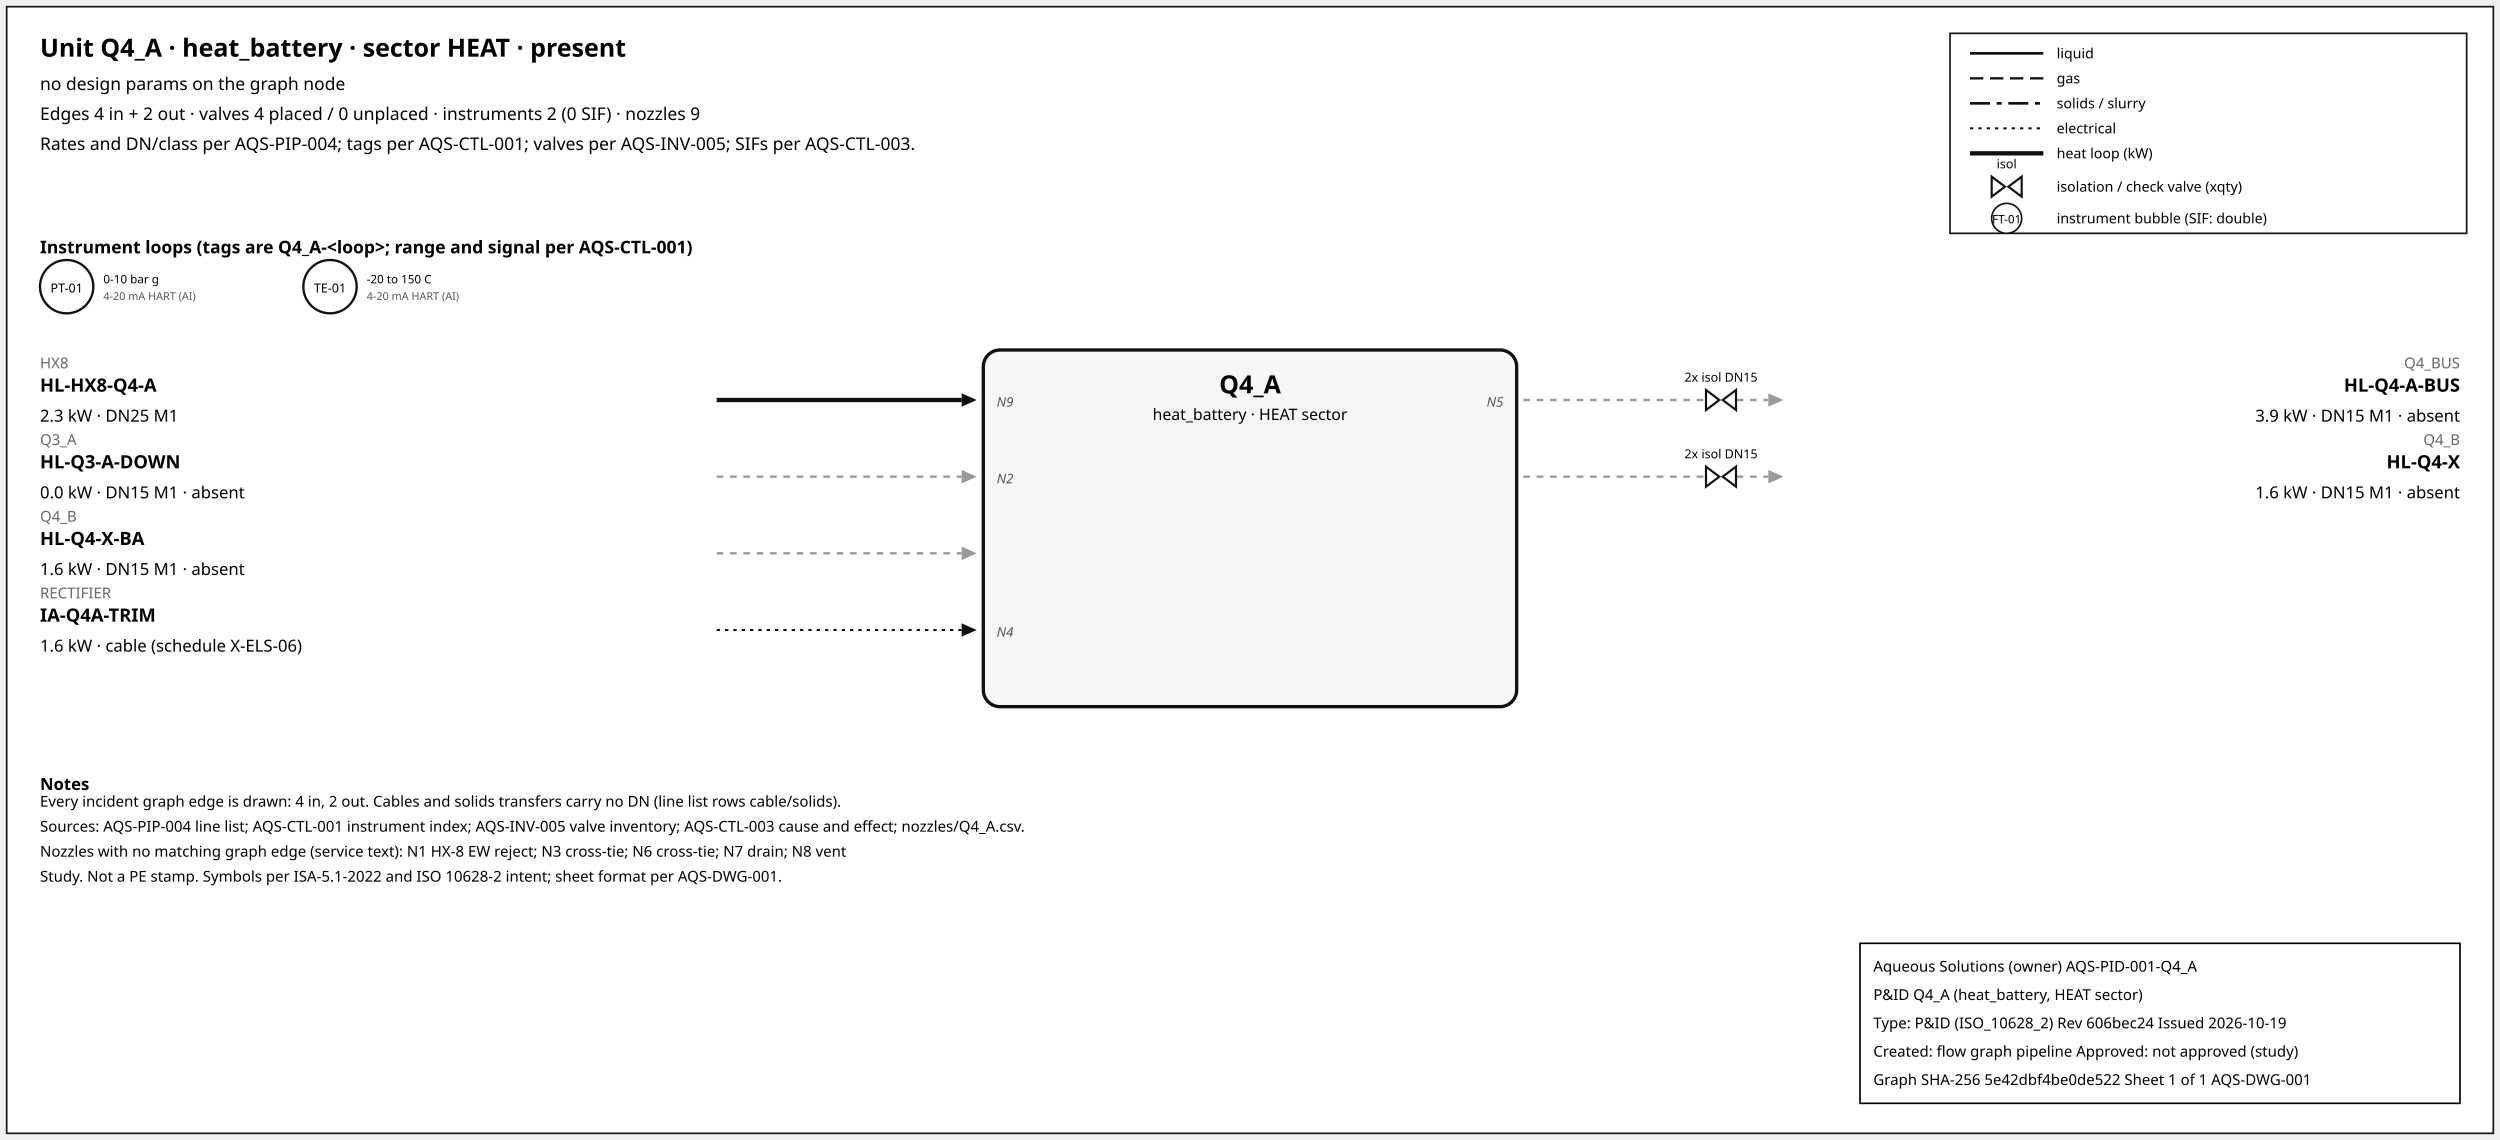
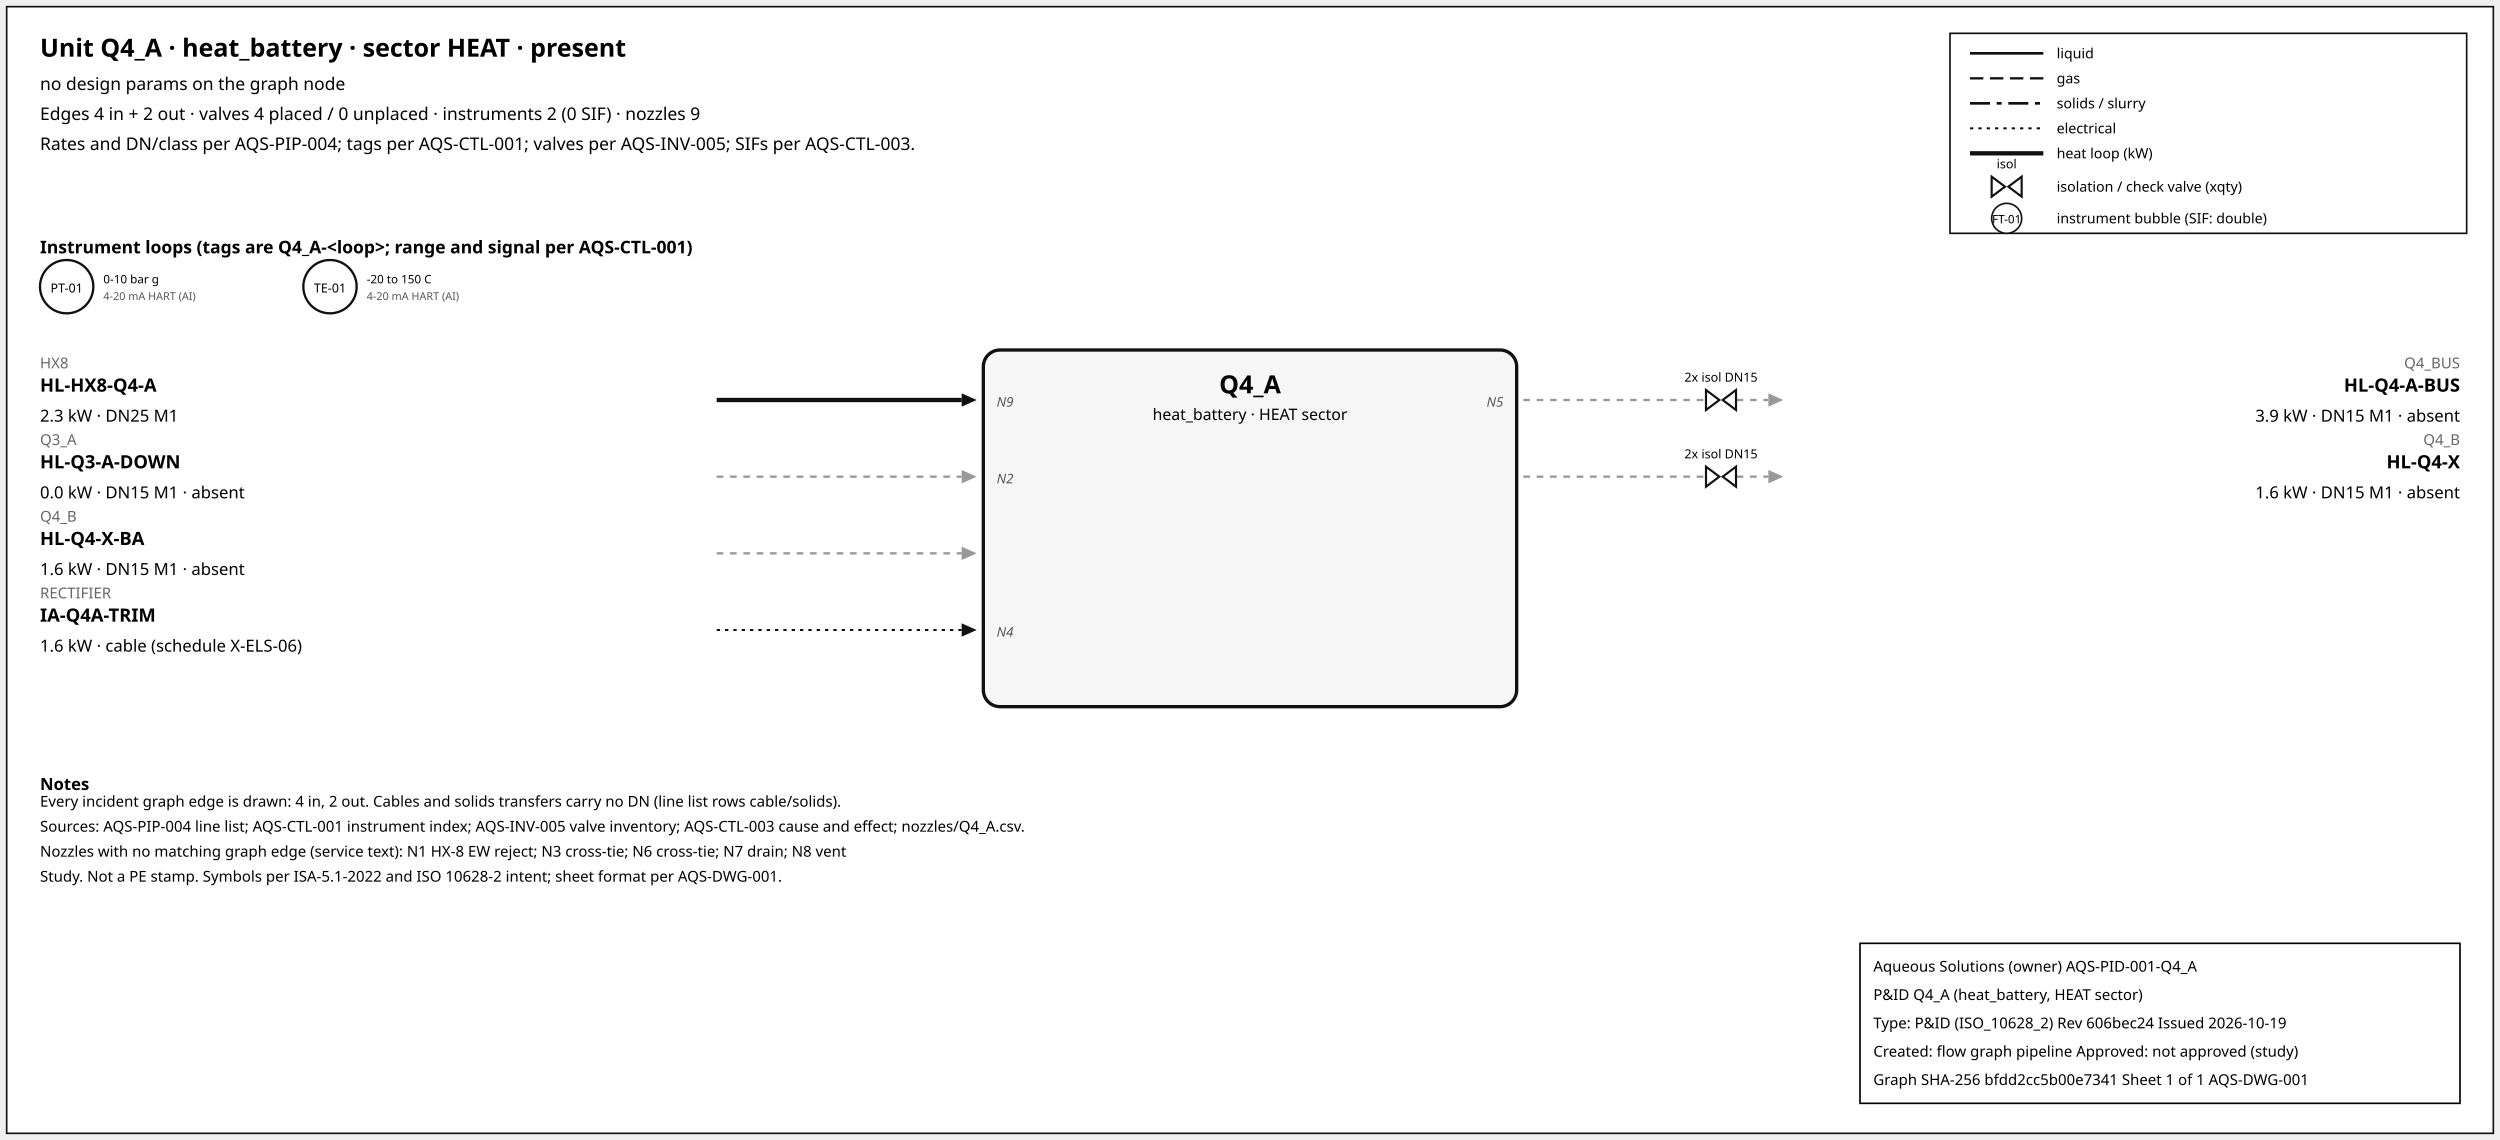
<svg xmlns="http://www.w3.org/2000/svg" width="1500" height="684" font-family="sans-serif">
  <rect x="4" y="4" width="1492" height="676" fill="white" stroke="#111" />
  <text x="24" y="34" font-size="15" font-weight="600">Unit Q4_A · heat_battery · sector HEAT · present</text>
  <text x="24" y="54" font-size="10.5">no design params on the graph node</text>
  <text x="24" y="72" font-size="10.5">Edges 4 in + 2 out · valves 4 placed / 0 unplaced · instruments 2 (0 SIF) · nozzles 9</text>
  <text x="24" y="90" font-size="10.5">Rates and DN/class per AQS-PIP-004; tags per AQS-CTL-001; valves per AQS-INV-005; SIFs per AQS-CTL-003.</text>
  <rect x="1170" y="20" width="310" height="120" fill="white" stroke="#111" />
  <line x1="1182" y1="32" x2="1226" y2="32" stroke="#111" stroke-width="1.6" />
  <text x="1234" y="35" font-size="8.5">liquid</text>
  <line x1="1182" y1="47" x2="1226" y2="47" stroke="#111" stroke-width="1.4" stroke-dasharray="8,4" />
  <text x="1234" y="50" font-size="8.5">gas</text>
  <line x1="1182" y1="62" x2="1226" y2="62" stroke="#111" stroke-width="1.6" stroke-dasharray="12,4,3,4" />
  <text x="1234" y="65" font-size="8.5">solids / slurry</text>
  <line x1="1182" y1="77" x2="1226" y2="77" stroke="#111" stroke-width="1.2" stroke-dasharray="2,3" />
  <text x="1234" y="80" font-size="8.5">electrical</text>
  <line x1="1182" y1="92" x2="1226" y2="92" stroke="#111" stroke-width="2.6" />
  <text x="1234" y="95" font-size="8.5">heat loop (kW)</text>
  <path d="M 1195.0,106 L 1203.0,112 L 1195.0,118 Z M 1213.0,106 L 1205.0,112 L 1213.0,118 Z" fill="white" stroke="#111" stroke-width="1.3" />
  <text x="1204.0" y="101.0" font-size="7.5" text-anchor="middle">isol</text>
  <text x="1234" y="115" font-size="8.5">isolation / check valve (xqty)</text>
  <circle cx="1204" cy="131" r="9" fill="white" stroke="#111" />
  <text x="1204" y="134" font-size="7" text-anchor="middle">FT-01</text>
  <text x="1234" y="134" font-size="8.5">instrument bubble (SIF: double)</text>
  <text x="24" y="152" font-size="10.5" font-weight="600">Instrument loops (tags are Q4_A-&lt;loop&gt;; range and signal per AQS-CTL-001)</text>
  <circle cx="40" cy="172" r="16" fill="white" stroke="#111" stroke-width="1.4" />
  <text x="40" y="175.5" font-size="7.5" text-anchor="middle">PT-01</text>
  <text x="62" y="170" font-size="7">0-10 bar g</text>
  <text x="62" y="180" font-size="6.5" fill="#555">4-20 mA HART (AI)</text>
  <circle cx="198" cy="172" r="16" fill="white" stroke="#111" stroke-width="1.4" />
  <text x="198" y="175.5" font-size="7.5" text-anchor="middle">TE-01</text>
  <text x="220" y="170" font-size="7">-20 to 150 C</text>
  <text x="220" y="180" font-size="6.5" fill="#555">4-20 mA HART (AI)</text>
  <rect x="590" y="210" width="320" height="214" rx="10" fill="#f6f6f6" stroke="#111" stroke-width="2" />
  <text x="750.0" y="236" font-size="15" font-weight="700" text-anchor="middle">Q4_A</text>
  <text x="750.0" y="252" font-size="9.5" text-anchor="middle">heat_battery · HEAT sector</text>
  <line x1="430" y1="240" x2="577" y2="240" stroke="#111" stroke-width="2.6" class="edge-in" />
  <polygon points="586,240 577,236 577,244" fill="#111" />
  <text x="24" y="221" font-size="9" fill="#666" text-anchor="start">HX8</text>
  <text x="24" y="235" font-size="11" font-weight="600" text-anchor="start">HL-HX8-Q4-A</text>
  <text x="24" y="253" font-size="10" text-anchor="start">2.3 kW · DN25 M1</text>
  <text x="598" y="244" font-size="8" font-style="italic" fill="#555" text-anchor="start">N9</text>
  <line x1="430" y1="286" x2="577" y2="286" stroke="#999" stroke-width="1.4" stroke-dasharray="4,4" class="edge-in" />
  <polygon points="586,286 577,282 577,290" fill="#999" />
  <text x="24" y="267" font-size="9" fill="#666" text-anchor="start">Q3_A</text>
  <text x="24" y="281" font-size="11" font-weight="600" text-anchor="start">HL-Q3-A-DOWN</text>
  <text x="24" y="299" font-size="10" text-anchor="start">0.0 kW · DN15 M1 · absent</text>
  <text x="598" y="290" font-size="8" font-style="italic" fill="#555" text-anchor="start">N2</text>
  <line x1="430" y1="332" x2="577" y2="332" stroke="#999" stroke-width="1.4" stroke-dasharray="4,4" class="edge-in" />
  <polygon points="586,332 577,328 577,336" fill="#999" />
  <text x="24" y="313" font-size="9" fill="#666" text-anchor="start">Q4_B</text>
  <text x="24" y="327" font-size="11" font-weight="600" text-anchor="start">HL-Q4-X-BA</text>
  <text x="24" y="345" font-size="10" text-anchor="start">1.6 kW · DN15 M1 · absent</text>
  <line x1="430" y1="378" x2="577" y2="378" stroke="#111" stroke-width="1.2" stroke-dasharray="2,3" class="edge-in" />
  <polygon points="586,378 577,374 577,382" fill="#111" />
  <text x="24" y="359" font-size="9" fill="#666" text-anchor="start">RECTIFIER</text>
  <text x="24" y="373" font-size="11" font-weight="600" text-anchor="start">IA-Q4A-TRIM</text>
  <text x="24" y="391" font-size="10" text-anchor="start">1.6 kW · cable (schedule X-ELS-06)</text>
  <text x="598" y="382" font-size="8" font-style="italic" fill="#555" text-anchor="start">N4</text>
  <line x1="914" y1="240" x2="1061" y2="240" stroke="#999" stroke-width="1.4" stroke-dasharray="4,4" class="edge-out" />
  <polygon points="1070,240 1061,236 1061,244" fill="#999" />
  <text x="1476" y="221" font-size="9" fill="#666" text-anchor="end">Q4_BUS</text>
  <text x="1476" y="235" font-size="11" font-weight="600" text-anchor="end">HL-Q4-A-BUS</text>
  <text x="1476" y="253" font-size="10" text-anchor="end">3.9 kW · DN15 M1 · absent</text>
  <text x="902" y="244" font-size="8" font-style="italic" fill="#555" text-anchor="end">N5</text>
  <path d="M 1023.6,234 L 1031.6,240 L 1023.6,246 Z M 1041.6,234 L 1033.6,240 L 1041.6,246 Z" fill="white" stroke="#111" stroke-width="1.3" />
  <text x="1032.6" y="229.0" font-size="7.5" text-anchor="middle">2x isol DN15</text>
  <line x1="914" y1="286" x2="1061" y2="286" stroke="#999" stroke-width="1.4" stroke-dasharray="4,4" class="edge-out" />
  <polygon points="1070,286 1061,282 1061,290" fill="#999" />
  <text x="1476" y="267" font-size="9" fill="#666" text-anchor="end">Q4_B</text>
  <text x="1476" y="281" font-size="11" font-weight="600" text-anchor="end">HL-Q4-X</text>
  <text x="1476" y="299" font-size="10" text-anchor="end">1.6 kW · DN15 M1 · absent</text>
  <path d="M 1023.6,280 L 1031.6,286 L 1023.6,292 Z M 1041.6,280 L 1033.6,286 L 1041.6,292 Z" fill="white" stroke="#111" stroke-width="1.3" />
  <text x="1032.6" y="275.0" font-size="7.5" text-anchor="middle">2x isol DN15</text>
  <text x="24" y="474" font-size="10" font-weight="600">Notes</text>
  <text x="24" y="484" font-size="9">Every incident graph edge is drawn: 4 in, 2 out. Cables and solids transfers carry no DN (line list rows cable/solids).</text>
  <text x="24" y="499" font-size="9">Sources: AQS-PIP-004 line list; AQS-CTL-001 instrument index; AQS-INV-005 valve inventory; AQS-CTL-003 cause and effect; nozzles/Q4_A.csv.</text>
  <text x="24" y="514" font-size="9">Nozzles with no matching graph edge (service text): N1 HX-8 EW reject; N3 cross-tie; N6 cross-tie; N7 drain; N8 vent</text>
  <text x="24" y="529" font-size="9">Study. Not a PE stamp. Symbols per ISA-5.1-2022 and ISO 10628-2 intent; sheet format per AQS-DWG-001.</text>
  <g id="aqs-title-block">
    <rect x="1116" y="566" width="360" height="96" fill="white" stroke="black" stroke-width="1" />
    <text x="1124" y="583" font-size="9">Aqueous Solutions (owner)   AQS-PID-001-Q4_A</text>
    <text x="1124" y="600" font-size="9">P&amp;ID Q4_A (heat_battery, HEAT sector)</text>
    <text x="1124" y="617" font-size="9">Type: P&amp;ID (ISO_10628_2)   Rev 606bec24   Issued 2026-10-19</text>
    <text x="1124" y="634" font-size="9">Created: flow graph pipeline   Approved: not approved (study)</text>
-     <text x="1124" y="651" font-size="9">Graph SHA-256 5e42dbf4be0de522   Sheet 1 of 1   AQS-DWG-001</text>
+     <text x="1124" y="651" font-size="9">Graph SHA-256 bfdd2cc5b00e7341   Sheet 1 of 1   AQS-DWG-001</text>
  </g>
</svg>
